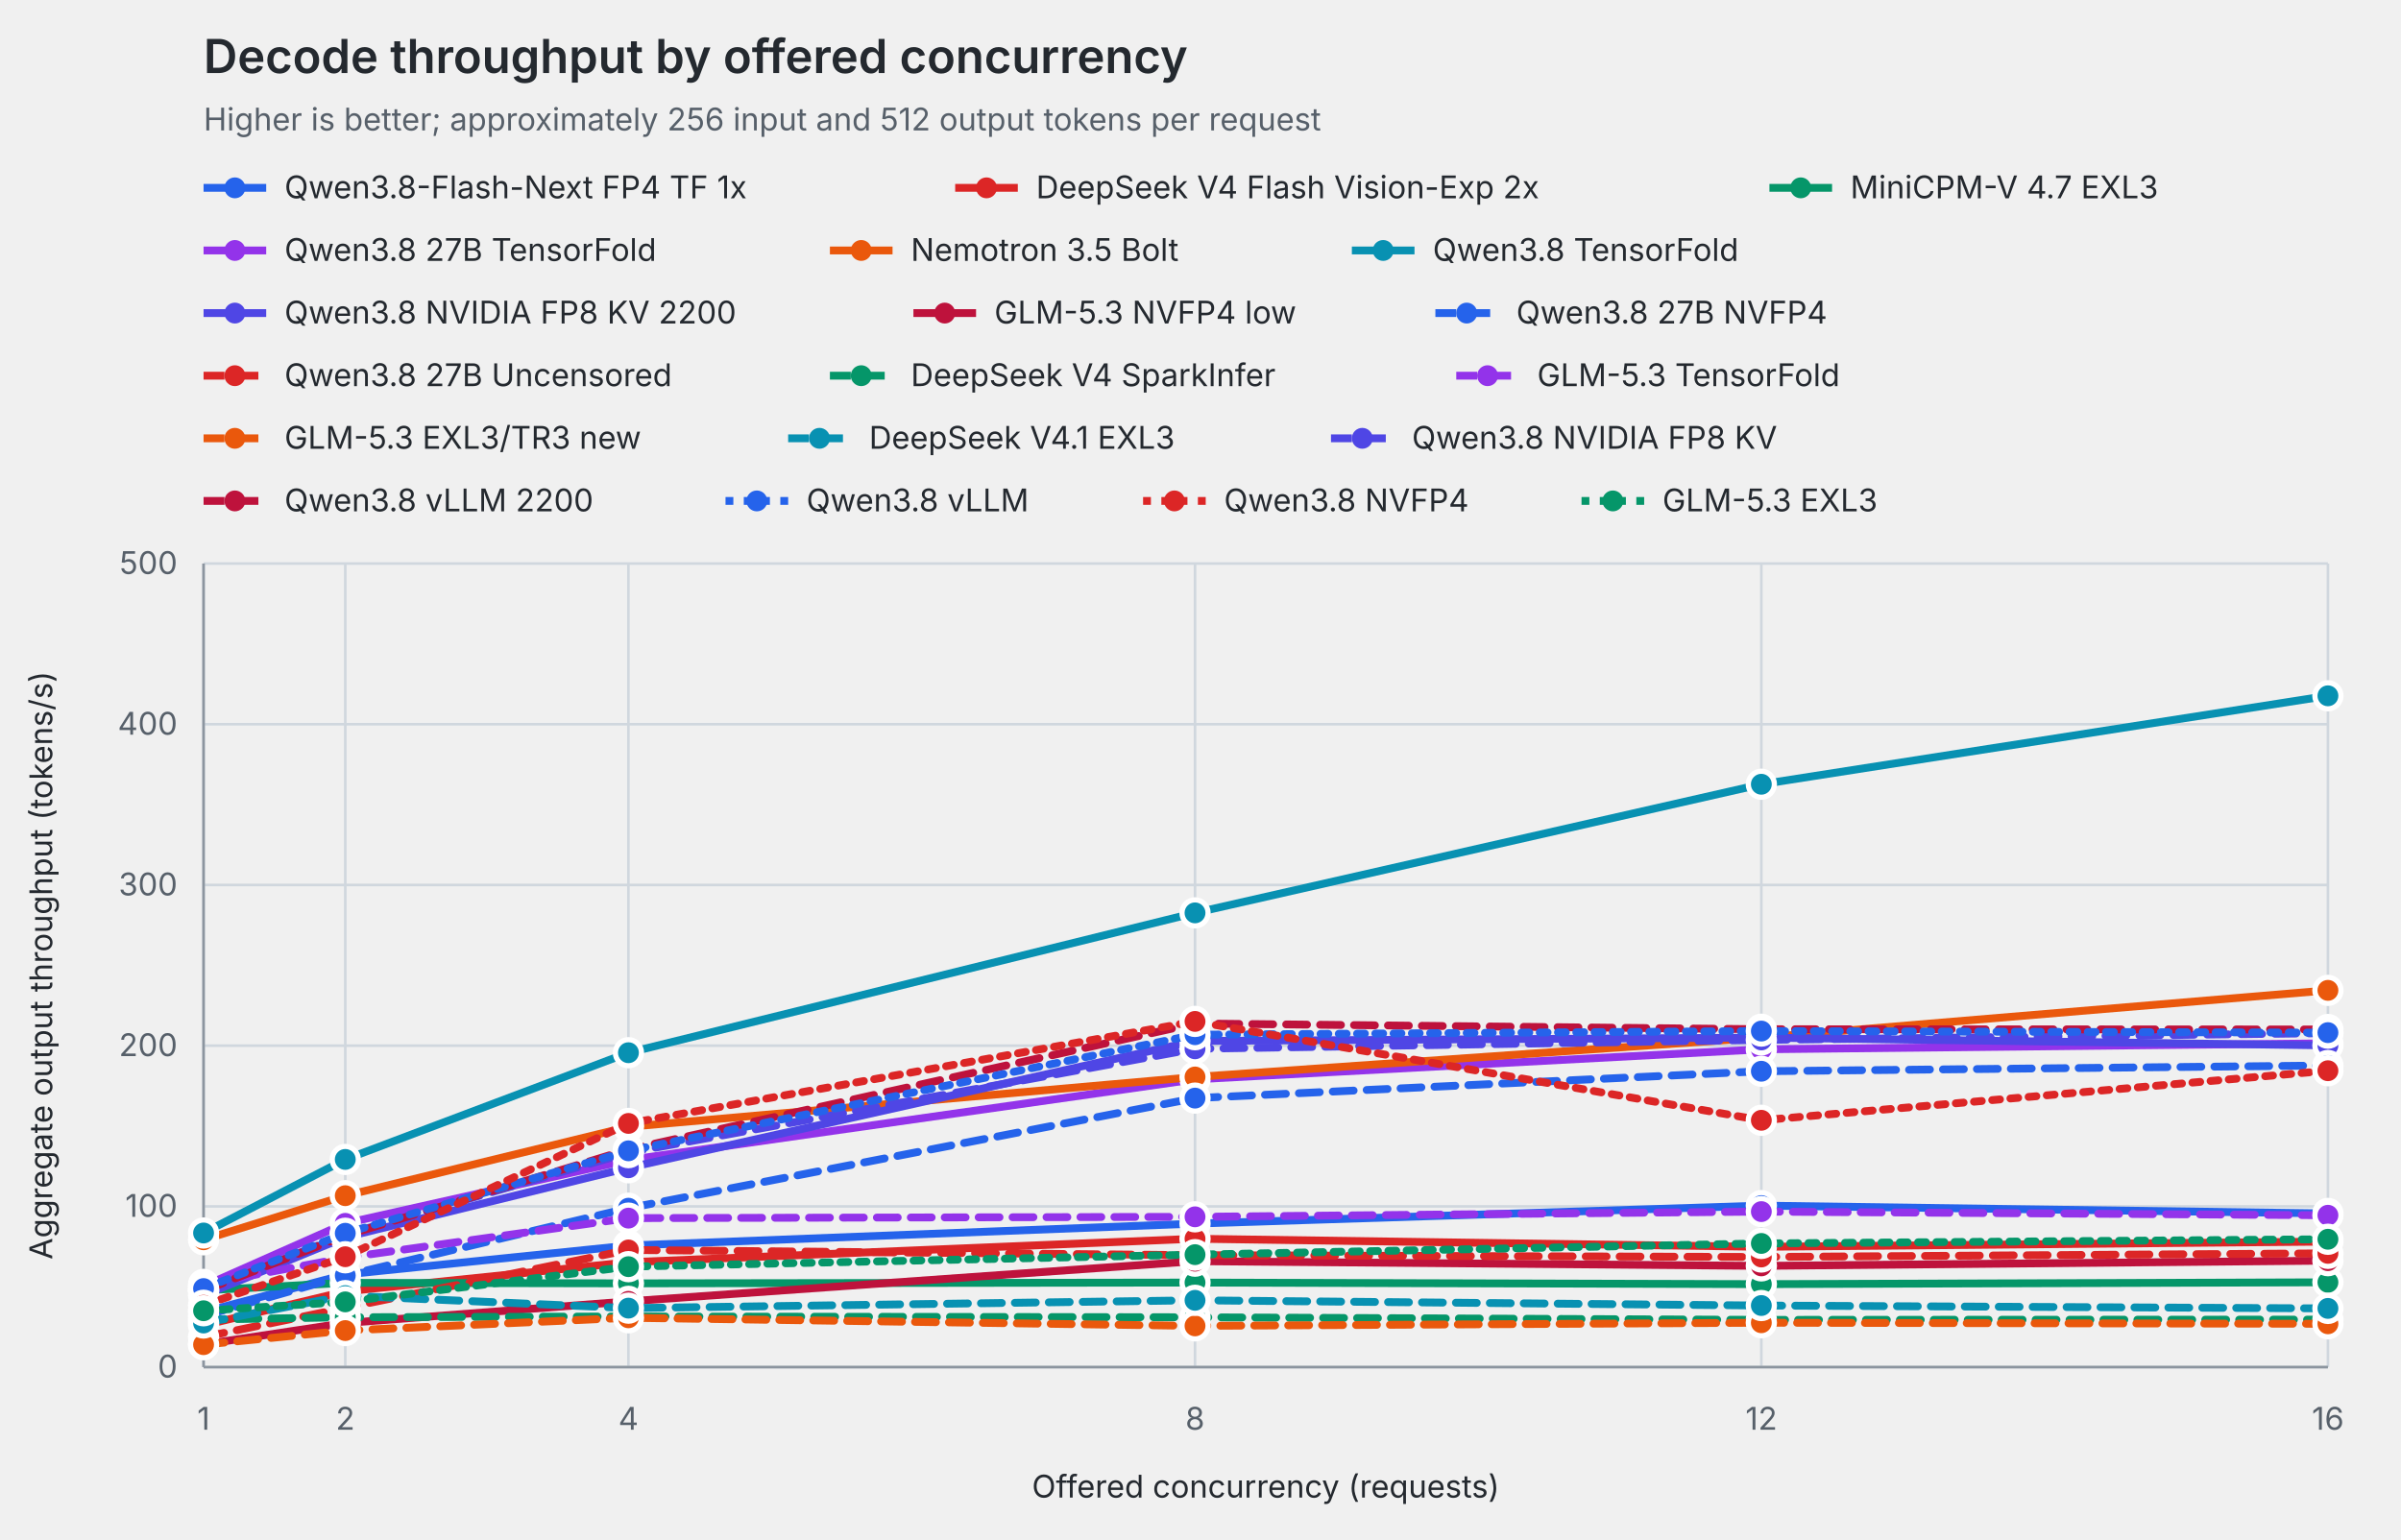
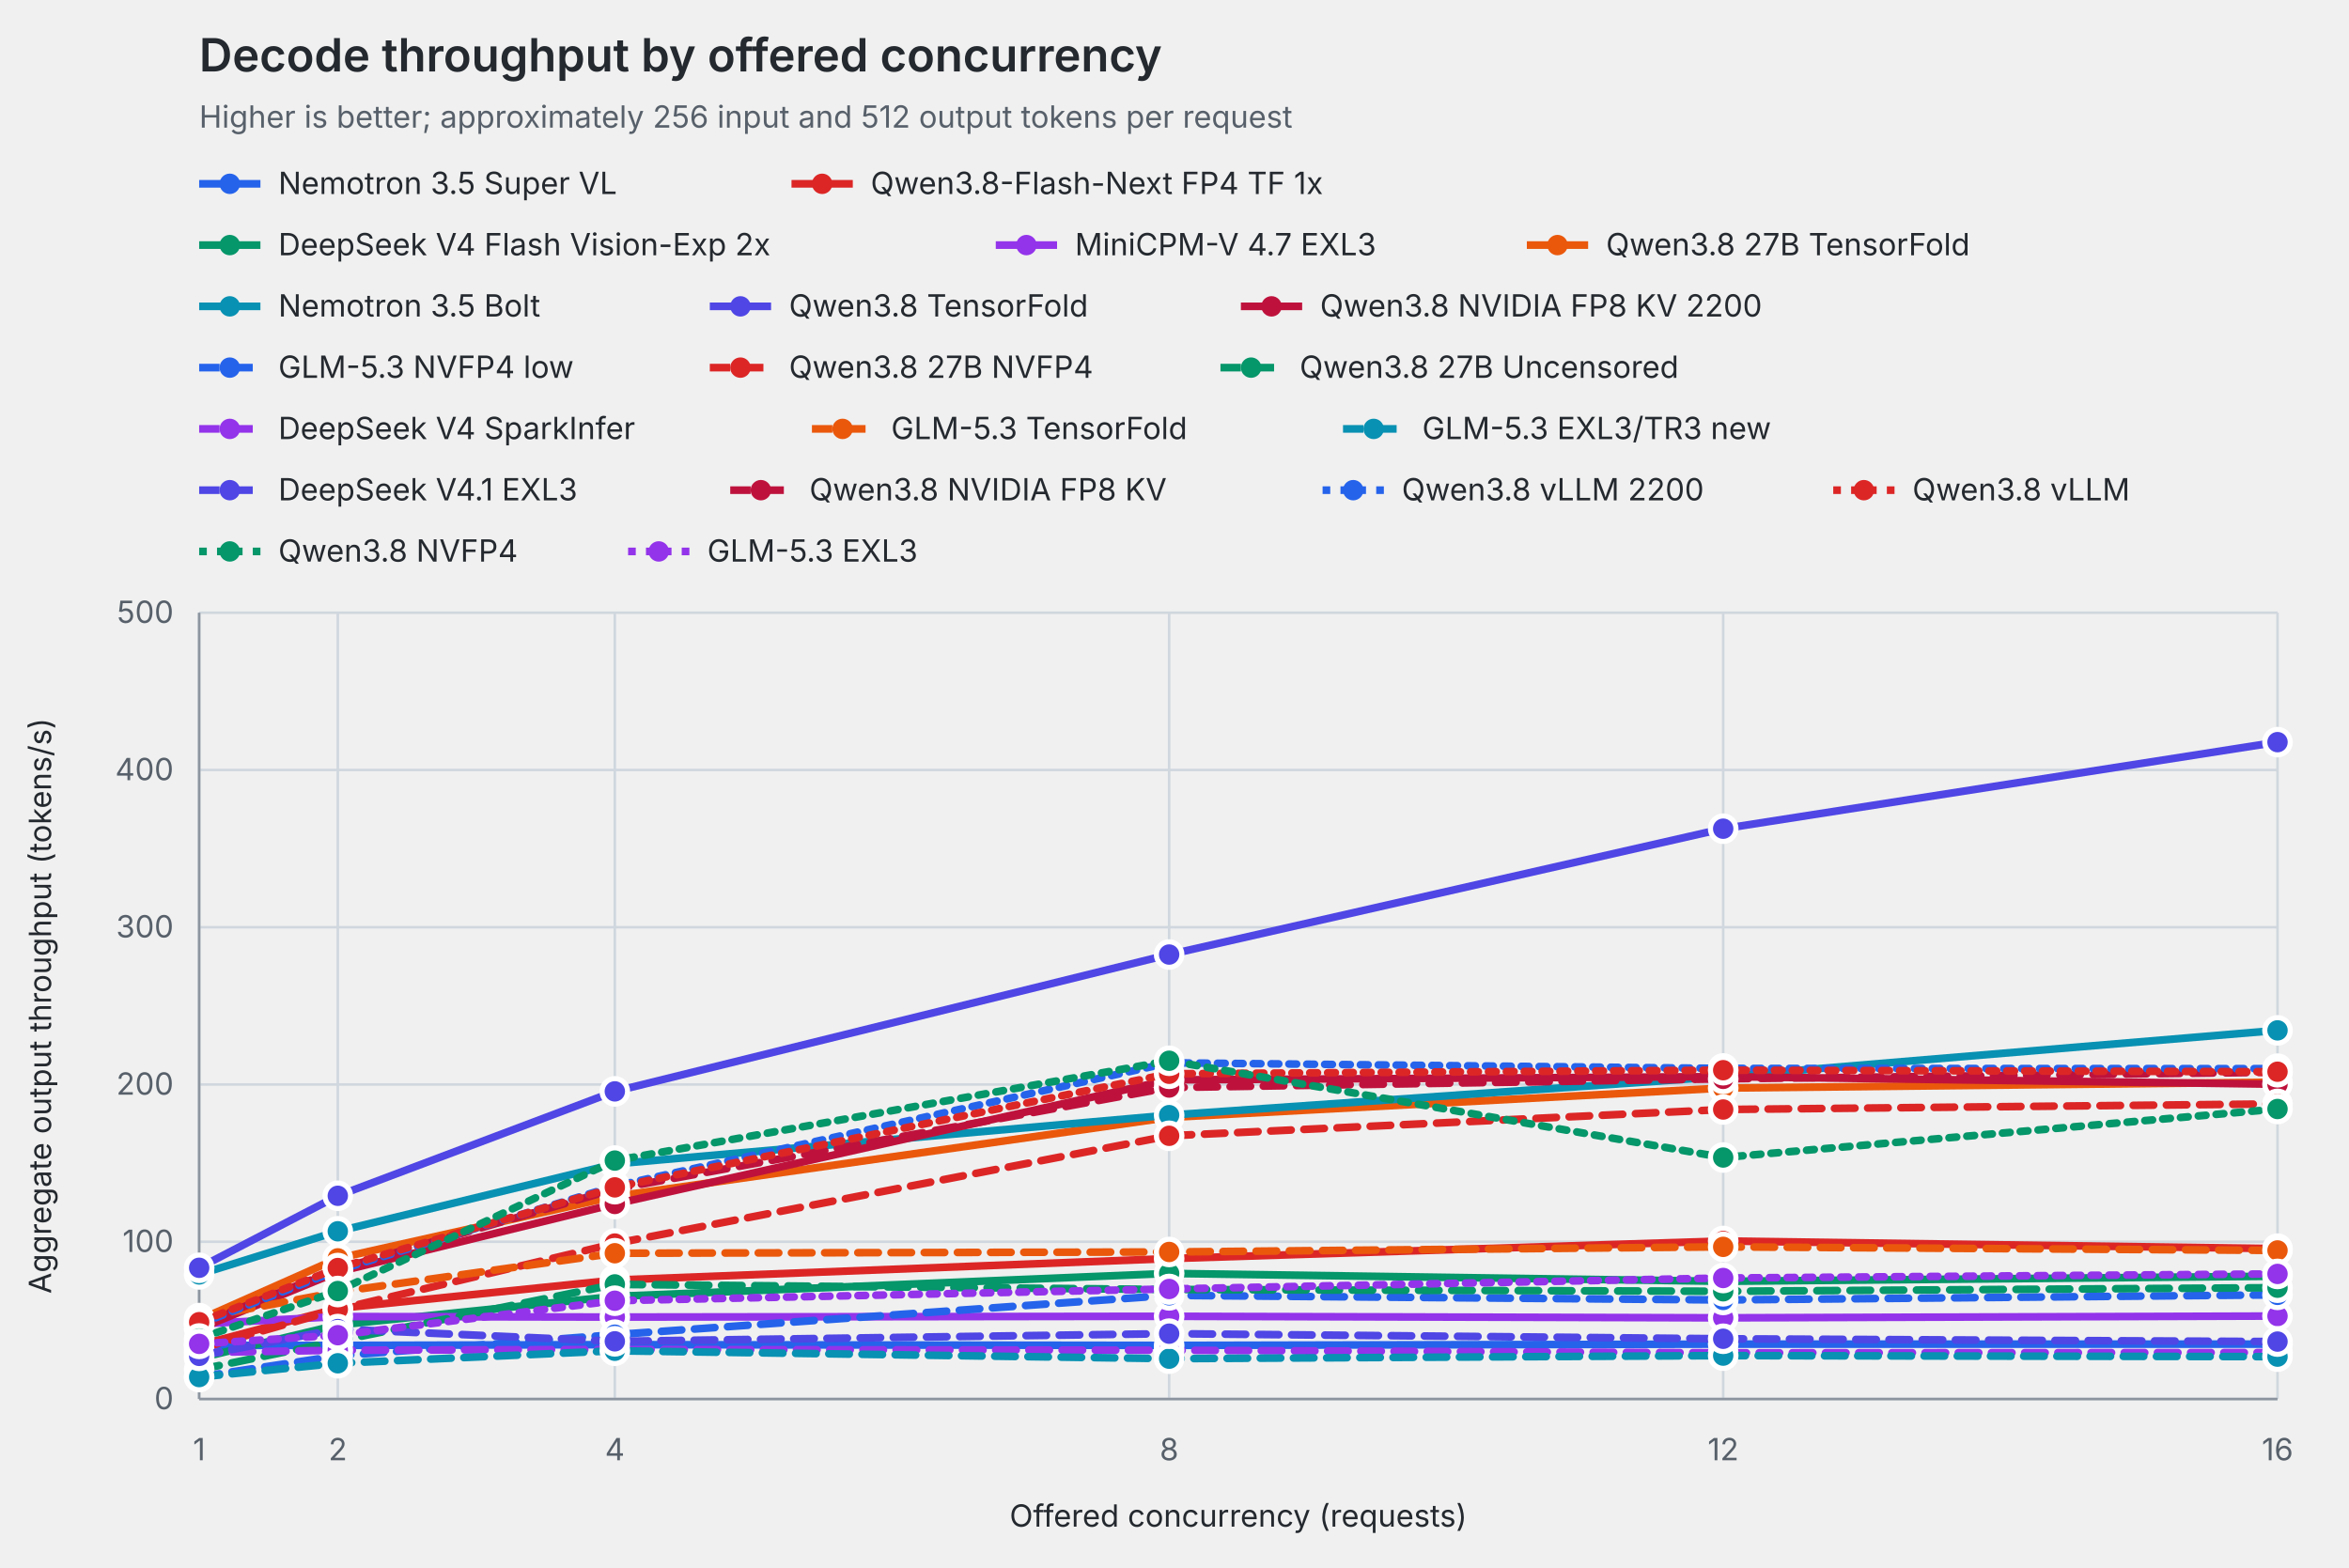
- <svg xmlns="http://www.w3.org/2000/svg" width="920" height="590" viewBox="0 0 920 590" role="img" aria-labelledby="title desc">
+ <svg xmlns="http://www.w3.org/2000/svg" width="920" height="614" viewBox="0 0 920 614" role="img" aria-labelledby="title desc">
  <style>
    :root { color-scheme: light dark; }
    text { font-family: ui-sans-serif, system-ui, -apple-system, BlinkMacSystemFont, "Segoe UI", sans-serif; fill: #24292f; font-size: 12px; }
    .title { font-size: 18px; font-weight: 600; }
    .subtitle, .tick { fill: #57606a; }
    .grid { stroke: #d0d7de; stroke-width: 1; }
    .axis { stroke: #8c959f; stroke-width: 1; }
    .series { fill: none; stroke-width: 3; stroke-linejoin: round; stroke-linecap: round; }
    .marker { stroke: #ffffff; stroke-width: 2; }
    @media (prefers-color-scheme: dark) {
      text { fill: #f0f6fc; }
      .subtitle, .tick { fill: #8c959f; }
      .grid { stroke: #30363d; }
      .axis { stroke: #6e7681; }
      .marker { stroke: #0d1117; }
    }
  </style>
  <text class="title" x="78" y="28">Decode throughput by offered concurrency</text>
  <text class="subtitle" x="78" y="50">Higher is better; approximately 256 input and 512 output tokens per request</text>
  <line x1="78" y1="72" x2="102" y2="72" stroke="#2563eb" stroke-width="3" stroke-dasharray="" />
  <circle cx="90" cy="72" r="4" fill="#2563eb" />
-   <text x="109" y="76">Qwen3.8-Flash-Next FP4 TF 1x</text>
-   <line x1="366" y1="72" x2="390" y2="72" stroke="#dc2626" stroke-width="3" stroke-dasharray="" />
-   <circle cx="378" cy="72" r="4" fill="#dc2626" />
-   <text x="397" y="76">DeepSeek V4 Flash Vision-Exp 2x</text>
-   <line x1="678" y1="72" x2="702" y2="72" stroke="#059669" stroke-width="3" stroke-dasharray="" />
-   <circle cx="690" cy="72" r="4" fill="#059669" />
-   <text x="709" y="76">MiniCPM-V 4.7 EXL3</text>
-   <line x1="78" y1="96" x2="102" y2="96" stroke="#9333ea" stroke-width="3" stroke-dasharray="" />
-   <circle cx="90" cy="96" r="4" fill="#9333ea" />
-   <text x="109" y="100">Qwen3.8 27B TensorFold</text>
-   <line x1="318" y1="96" x2="342" y2="96" stroke="#ea580c" stroke-width="3" stroke-dasharray="" />
-   <circle cx="330" cy="96" r="4" fill="#ea580c" />
-   <text x="349" y="100">Nemotron 3.5 Bolt</text>
-   <line x1="518" y1="96" x2="542" y2="96" stroke="#0891b2" stroke-width="3" stroke-dasharray="" />
-   <circle cx="530" cy="96" r="4" fill="#0891b2" />
-   <text x="549" y="100">Qwen3.8 TensorFold</text>
-   <line x1="78" y1="120" x2="102" y2="120" stroke="#4f46e5" stroke-width="3" stroke-dasharray="" />
-   <circle cx="90" cy="120" r="4" fill="#4f46e5" />
-   <text x="109" y="124">Qwen3.8 NVIDIA FP8 KV 2200</text>
-   <line x1="350" y1="120" x2="374" y2="120" stroke="#be123c" stroke-width="3" stroke-dasharray="" />
-   <circle cx="362" cy="120" r="4" fill="#be123c" />
-   <text x="381" y="124">GLM-5.3 NVFP4 low</text>
-   <line x1="550" y1="120" x2="574" y2="120" stroke="#2563eb" stroke-width="3" stroke-dasharray="8 5" />
-   <circle cx="562" cy="120" r="4" fill="#2563eb" />
-   <text x="581" y="124">Qwen3.8 27B NVFP4</text>
-   <line x1="78" y1="144" x2="102" y2="144" stroke="#dc2626" stroke-width="3" stroke-dasharray="8 5" />
-   <circle cx="90" cy="144" r="4" fill="#dc2626" />
-   <text x="109" y="148">Qwen3.8 27B Uncensored</text>
-   <line x1="318" y1="144" x2="342" y2="144" stroke="#059669" stroke-width="3" stroke-dasharray="8 5" />
-   <circle cx="330" cy="144" r="4" fill="#059669" />
-   <text x="349" y="148">DeepSeek V4 SparkInfer</text>
-   <line x1="558" y1="144" x2="582" y2="144" stroke="#9333ea" stroke-width="3" stroke-dasharray="8 5" />
-   <circle cx="570" cy="144" r="4" fill="#9333ea" />
-   <text x="589" y="148">GLM-5.3 TensorFold</text>
-   <line x1="78" y1="168" x2="102" y2="168" stroke="#ea580c" stroke-width="3" stroke-dasharray="8 5" />
-   <circle cx="90" cy="168" r="4" fill="#ea580c" />
-   <text x="109" y="172">GLM-5.3 EXL3/TR3 new</text>
-   <line x1="302" y1="168" x2="326" y2="168" stroke="#0891b2" stroke-width="3" stroke-dasharray="8 5" />
-   <circle cx="314" cy="168" r="4" fill="#0891b2" />
-   <text x="333" y="172">DeepSeek V4.1 EXL3</text>
-   <line x1="510" y1="168" x2="534" y2="168" stroke="#4f46e5" stroke-width="3" stroke-dasharray="8 5" />
-   <circle cx="522" cy="168" r="4" fill="#4f46e5" />
-   <text x="541" y="172">Qwen3.8 NVIDIA FP8 KV</text>
-   <line x1="78" y1="192" x2="102" y2="192" stroke="#be123c" stroke-width="3" stroke-dasharray="8 5" />
-   <circle cx="90" cy="192" r="4" fill="#be123c" />
-   <text x="109" y="196">Qwen3.8 vLLM 2200</text>
-   <line x1="278" y1="192" x2="302" y2="192" stroke="#2563eb" stroke-width="3" stroke-dasharray="3 4" />
-   <circle cx="290" cy="192" r="4" fill="#2563eb" />
-   <text x="309" y="196">Qwen3.8 vLLM</text>
-   <line x1="438" y1="192" x2="462" y2="192" stroke="#dc2626" stroke-width="3" stroke-dasharray="3 4" />
-   <circle cx="450" cy="192" r="4" fill="#dc2626" />
-   <text x="469" y="196">Qwen3.8 NVFP4</text>
-   <line x1="606" y1="192" x2="630" y2="192" stroke="#059669" stroke-width="3" stroke-dasharray="3 4" />
-   <circle cx="618" cy="192" r="4" fill="#059669" />
-   <text x="637" y="196">GLM-5.3 EXL3</text>
-   <line class="grid" x1="78" y1="524.0" x2="892" y2="524.0" />
-   <text class="tick" x="68" y="528.0" text-anchor="end">0</text>
-   <line class="grid" x1="78" y1="462.4" x2="892" y2="462.4" />
-   <text class="tick" x="68" y="466.4" text-anchor="end">100</text>
-   <line class="grid" x1="78" y1="400.8" x2="892" y2="400.8" />
-   <text class="tick" x="68" y="404.8" text-anchor="end">200</text>
-   <line class="grid" x1="78" y1="339.2" x2="892" y2="339.2" />
-   <text class="tick" x="68" y="343.2" text-anchor="end">300</text>
-   <line class="grid" x1="78" y1="277.6" x2="892" y2="277.6" />
-   <text class="tick" x="68" y="281.6" text-anchor="end">400</text>
-   <line class="grid" x1="78" y1="216.0" x2="892" y2="216.0" />
-   <text class="tick" x="68" y="220.0" text-anchor="end">500</text>
-   <line class="grid" x1="78.0" y1="216" x2="78.0" y2="524" />
-   <text class="tick" x="78.0" y="548" text-anchor="middle">1</text>
-   <line class="grid" x1="132.3" y1="216" x2="132.3" y2="524" />
-   <text class="tick" x="132.3" y="548" text-anchor="middle">2</text>
-   <line class="grid" x1="240.8" y1="216" x2="240.8" y2="524" />
-   <text class="tick" x="240.8" y="548" text-anchor="middle">4</text>
-   <line class="grid" x1="457.9" y1="216" x2="457.9" y2="524" />
-   <text class="tick" x="457.9" y="548" text-anchor="middle">8</text>
-   <line class="grid" x1="674.9" y1="216" x2="674.9" y2="524" />
-   <text class="tick" x="674.9" y="548" text-anchor="middle">12</text>
-   <line class="grid" x1="892.0" y1="216" x2="892.0" y2="524" />
-   <text class="tick" x="892.0" y="548" text-anchor="middle">16</text>
-   <line class="axis" x1="78" y1="524" x2="892" y2="524" />
-   <line class="axis" x1="78" y1="216" x2="78" y2="524" />
-   <text x="485.0" y="574" text-anchor="middle">Offered concurrency (requests)</text>
-   <text transform="translate(20 370.0) rotate(-90)" text-anchor="middle">Aggregate output throughput (tokens/s)</text>
-   <path class="series" d="M 78.0 502.9 L 132.3 488.5 L 240.8 477.4 L 457.9 469.0 L 674.9 462.1 L 892.0 465.1" stroke="#2563eb" stroke-dasharray="" />
-   <circle class="marker" cx="78.0" cy="502.9" r="5" fill="#2563eb" />
-   <circle class="marker" cx="132.3" cy="488.5" r="5" fill="#2563eb" />
-   <circle class="marker" cx="240.8" cy="477.4" r="5" fill="#2563eb" />
-   <circle class="marker" cx="457.9" cy="469.0" r="5" fill="#2563eb" />
-   <circle class="marker" cx="674.9" cy="462.1" r="5" fill="#2563eb" />
-   <circle class="marker" cx="892.0" cy="465.1" r="5" fill="#2563eb" />
-   <path class="series" d="M 78.0 508.0 L 132.3 495.0 L 240.8 483.8 L 457.9 474.8 L 674.9 477.9 L 892.0 475.9" stroke="#dc2626" stroke-dasharray="" />
-   <circle class="marker" cx="78.0" cy="508.0" r="5" fill="#dc2626" />
-   <circle class="marker" cx="132.3" cy="495.0" r="5" fill="#dc2626" />
-   <circle class="marker" cx="240.8" cy="483.8" r="5" fill="#dc2626" />
-   <circle class="marker" cx="457.9" cy="474.8" r="5" fill="#dc2626" />
-   <circle class="marker" cx="674.9" cy="477.9" r="5" fill="#dc2626" />
-   <circle class="marker" cx="892.0" cy="475.9" r="5" fill="#dc2626" />
-   <path class="series" d="M 78.0 494.6 L 132.3 491.7 L 240.8 491.9 L 457.9 491.6 L 674.9 492.2 L 892.0 491.5" stroke="#059669" stroke-dasharray="" />
-   <circle class="marker" cx="78.0" cy="494.6" r="5" fill="#059669" />
-   <circle class="marker" cx="132.3" cy="491.7" r="5" fill="#059669" />
-   <circle class="marker" cx="240.8" cy="491.9" r="5" fill="#059669" />
-   <circle class="marker" cx="457.9" cy="491.6" r="5" fill="#059669" />
-   <circle class="marker" cx="674.9" cy="492.2" r="5" fill="#059669" />
-   <circle class="marker" cx="892.0" cy="491.5" r="5" fill="#059669" />
-   <path class="series" d="M 78.0 493.0 L 132.3 468.9 L 240.8 444.6 L 457.9 413.7 L 674.9 402.2 L 892.0 399.9" stroke="#9333ea" stroke-dasharray="" />
-   <circle class="marker" cx="78.0" cy="493.0" r="5" fill="#9333ea" />
-   <circle class="marker" cx="132.3" cy="468.9" r="5" fill="#9333ea" />
-   <circle class="marker" cx="240.8" cy="444.6" r="5" fill="#9333ea" />
-   <circle class="marker" cx="457.9" cy="413.7" r="5" fill="#9333ea" />
-   <circle class="marker" cx="674.9" cy="402.2" r="5" fill="#9333ea" />
-   <circle class="marker" cx="892.0" cy="399.9" r="5" fill="#9333ea" />
-   <path class="series" d="M 78.0 475.2 L 132.3 458.3 L 240.8 431.9 L 457.9 412.8 L 674.9 397.7 L 892.0 379.6" stroke="#ea580c" stroke-dasharray="" />
-   <circle class="marker" cx="78.0" cy="475.2" r="5" fill="#ea580c" />
-   <circle class="marker" cx="132.3" cy="458.3" r="5" fill="#ea580c" />
-   <circle class="marker" cx="240.8" cy="431.9" r="5" fill="#ea580c" />
-   <circle class="marker" cx="457.9" cy="412.8" r="5" fill="#ea580c" />
-   <circle class="marker" cx="674.9" cy="397.7" r="5" fill="#ea580c" />
-   <circle class="marker" cx="892.0" cy="379.6" r="5" fill="#ea580c" />
-   <path class="series" d="M 78.0 472.6 L 132.3 444.4 L 240.8 403.5 L 457.9 349.9 L 674.9 300.6 L 892.0 266.7" stroke="#0891b2" stroke-dasharray="" />
-   <circle class="marker" cx="78.0" cy="472.6" r="5" fill="#0891b2" />
-   <circle class="marker" cx="132.3" cy="444.4" r="5" fill="#0891b2" />
-   <circle class="marker" cx="240.8" cy="403.5" r="5" fill="#0891b2" />
-   <circle class="marker" cx="457.9" cy="349.9" r="5" fill="#0891b2" />
-   <circle class="marker" cx="674.9" cy="300.6" r="5" fill="#0891b2" />
-   <circle class="marker" cx="892.0" cy="266.7" r="5" fill="#0891b2" />
-   <path class="series" d="M 78.0 496.5 L 132.3 474.2 L 240.8 447.6 L 457.9 399.0 L 674.9 397.7 L 892.0 400.7" stroke="#4f46e5" stroke-dasharray="" />
-   <circle class="marker" cx="78.0" cy="496.5" r="5" fill="#4f46e5" />
-   <circle class="marker" cx="132.3" cy="474.2" r="5" fill="#4f46e5" />
-   <circle class="marker" cx="240.8" cy="447.6" r="5" fill="#4f46e5" />
-   <circle class="marker" cx="457.9" cy="399.0" r="5" fill="#4f46e5" />
-   <circle class="marker" cx="674.9" cy="397.7" r="5" fill="#4f46e5" />
-   <circle class="marker" cx="892.0" cy="400.7" r="5" fill="#4f46e5" />
-   <path class="series" d="M 78.0 515.3 L 132.3 507.1 L 240.8 498.8 L 457.9 483.4 L 674.9 485.2 L 892.0 483.2" stroke="#be123c" stroke-dasharray="" />
-   <circle class="marker" cx="78.0" cy="515.3" r="5" fill="#be123c" />
-   <circle class="marker" cx="132.3" cy="507.1" r="5" fill="#be123c" />
-   <circle class="marker" cx="240.8" cy="498.8" r="5" fill="#be123c" />
-   <circle class="marker" cx="457.9" cy="483.4" r="5" fill="#be123c" />
-   <circle class="marker" cx="674.9" cy="485.2" r="5" fill="#be123c" />
-   <circle class="marker" cx="892.0" cy="483.2" r="5" fill="#be123c" />
-   <path class="series" d="M 78.0 504.4 L 132.3 488.9 L 240.8 463.1 L 457.9 420.9 L 674.9 410.6 L 892.0 408.4" stroke="#2563eb" stroke-dasharray="8 5" />
-   <circle class="marker" cx="78.0" cy="504.4" r="5" fill="#2563eb" />
-   <circle class="marker" cx="132.3" cy="488.9" r="5" fill="#2563eb" />
-   <circle class="marker" cx="240.8" cy="463.1" r="5" fill="#2563eb" />
-   <circle class="marker" cx="457.9" cy="420.9" r="5" fill="#2563eb" />
-   <circle class="marker" cx="674.9" cy="410.6" r="5" fill="#2563eb" />
-   <circle class="marker" cx="892.0" cy="408.4" r="5" fill="#2563eb" />
-   <path class="series" d="M 78.0 512.5 L 132.3 501.3 L 240.8 479.1 L 457.9 481.1 L 674.9 481.8 L 892.0 480.4" stroke="#dc2626" stroke-dasharray="8 5" />
-   <circle class="marker" cx="78.0" cy="512.5" r="5" fill="#dc2626" />
-   <circle class="marker" cx="132.3" cy="501.3" r="5" fill="#dc2626" />
-   <circle class="marker" cx="240.8" cy="479.1" r="5" fill="#dc2626" />
-   <circle class="marker" cx="457.9" cy="481.1" r="5" fill="#dc2626" />
-   <circle class="marker" cx="674.9" cy="481.8" r="5" fill="#dc2626" />
-   <circle class="marker" cx="892.0" cy="480.4" r="5" fill="#dc2626" />
-   <path class="series" d="M 78.0 505.8 L 132.3 504.9 L 240.8 504.6 L 457.9 504.9 L 674.9 505.9 L 892.0 505.8" stroke="#059669" stroke-dasharray="8 5" />
-   <circle class="marker" cx="78.0" cy="505.8" r="5" fill="#059669" />
-   <circle class="marker" cx="132.3" cy="504.9" r="5" fill="#059669" />
-   <circle class="marker" cx="240.8" cy="504.6" r="5" fill="#059669" />
-   <circle class="marker" cx="457.9" cy="504.9" r="5" fill="#059669" />
-   <circle class="marker" cx="674.9" cy="505.9" r="5" fill="#059669" />
-   <circle class="marker" cx="892.0" cy="505.8" r="5" fill="#059669" />
-   <path class="series" d="M 78.0 492.3 L 132.3 482.1 L 240.8 466.9 L 457.9 466.4 L 674.9 464.4 L 892.0 465.8" stroke="#9333ea" stroke-dasharray="8 5" />
-   <circle class="marker" cx="78.0" cy="492.3" r="5" fill="#9333ea" />
-   <circle class="marker" cx="132.3" cy="482.1" r="5" fill="#9333ea" />
-   <circle class="marker" cx="240.8" cy="466.9" r="5" fill="#9333ea" />
-   <circle class="marker" cx="457.9" cy="466.4" r="5" fill="#9333ea" />
-   <circle class="marker" cx="674.9" cy="464.4" r="5" fill="#9333ea" />
-   <circle class="marker" cx="892.0" cy="465.8" r="5" fill="#9333ea" />
-   <path class="series" d="M 78.0 515.4 L 132.3 510.0 L 240.8 505.1 L 457.9 508.2 L 674.9 507.0 L 892.0 507.4" stroke="#ea580c" stroke-dasharray="8 5" />
-   <circle class="marker" cx="78.0" cy="515.4" r="5" fill="#ea580c" />
-   <circle class="marker" cx="132.3" cy="510.0" r="5" fill="#ea580c" />
-   <circle class="marker" cx="240.8" cy="505.1" r="5" fill="#ea580c" />
-   <circle class="marker" cx="457.9" cy="508.2" r="5" fill="#ea580c" />
-   <circle class="marker" cx="674.9" cy="507.0" r="5" fill="#ea580c" />
-   <circle class="marker" cx="892.0" cy="507.4" r="5" fill="#ea580c" />
-   <path class="series" d="M 78.0 507.1 L 132.3 496.6 L 240.8 501.4 L 457.9 498.4 L 674.9 500.4 L 892.0 501.5" stroke="#0891b2" stroke-dasharray="8 5" />
-   <circle class="marker" cx="78.0" cy="507.1" r="5" fill="#0891b2" />
-   <circle class="marker" cx="132.3" cy="496.6" r="5" fill="#0891b2" />
-   <circle class="marker" cx="240.8" cy="501.4" r="5" fill="#0891b2" />
-   <circle class="marker" cx="457.9" cy="498.4" r="5" fill="#0891b2" />
-   <circle class="marker" cx="674.9" cy="500.4" r="5" fill="#0891b2" />
-   <circle class="marker" cx="892.0" cy="501.5" r="5" fill="#0891b2" />
-   <path class="series" d="M 78.0 494.8 L 132.3 473.2 L 240.8 441.8 L 457.9 402.0 L 674.9 398.6 L 892.0 396.0" stroke="#4f46e5" stroke-dasharray="8 5" />
-   <circle class="marker" cx="78.0" cy="494.8" r="5" fill="#4f46e5" />
-   <circle class="marker" cx="132.3" cy="473.2" r="5" fill="#4f46e5" />
-   <circle class="marker" cx="240.8" cy="441.8" r="5" fill="#4f46e5" />
-   <circle class="marker" cx="457.9" cy="402.0" r="5" fill="#4f46e5" />
-   <circle class="marker" cx="674.9" cy="398.6" r="5" fill="#4f46e5" />
-   <circle class="marker" cx="892.0" cy="396.0" r="5" fill="#4f46e5" />
-   <path class="series" d="M 78.0 494.7 L 132.3 473.6 L 240.8 440.6 L 457.9 392.3 L 674.9 394.5 L 892.0 394.6" stroke="#be123c" stroke-dasharray="8 5" />
-   <circle class="marker" cx="78.0" cy="494.7" r="5" fill="#be123c" />
-   <circle class="marker" cx="132.3" cy="473.6" r="5" fill="#be123c" />
-   <circle class="marker" cx="240.8" cy="440.6" r="5" fill="#be123c" />
-   <circle class="marker" cx="457.9" cy="392.3" r="5" fill="#be123c" />
-   <circle class="marker" cx="674.9" cy="394.5" r="5" fill="#be123c" />
-   <circle class="marker" cx="892.0" cy="394.6" r="5" fill="#be123c" />
-   <path class="series" d="M 78.0 493.9 L 132.3 472.7 L 240.8 441.1 L 457.9 396.6 L 674.9 395.2 L 892.0 395.8" stroke="#2563eb" stroke-dasharray="3 4" />
-   <circle class="marker" cx="78.0" cy="493.9" r="5" fill="#2563eb" />
-   <circle class="marker" cx="132.3" cy="472.7" r="5" fill="#2563eb" />
-   <circle class="marker" cx="240.8" cy="441.1" r="5" fill="#2563eb" />
-   <circle class="marker" cx="457.9" cy="396.6" r="5" fill="#2563eb" />
-   <circle class="marker" cx="674.9" cy="395.2" r="5" fill="#2563eb" />
-   <circle class="marker" cx="892.0" cy="395.8" r="5" fill="#2563eb" />
-   <path class="series" d="M 78.0 500.3 L 132.3 481.7 L 240.8 430.6 L 457.9 391.5 L 674.9 429.4 L 892.0 410.4" stroke="#dc2626" stroke-dasharray="3 4" />
-   <circle class="marker" cx="78.0" cy="500.3" r="5" fill="#dc2626" />
-   <circle class="marker" cx="132.3" cy="481.7" r="5" fill="#dc2626" />
-   <circle class="marker" cx="240.8" cy="430.6" r="5" fill="#dc2626" />
-   <circle class="marker" cx="457.9" cy="391.5" r="5" fill="#dc2626" />
-   <circle class="marker" cx="674.9" cy="429.4" r="5" fill="#dc2626" />
-   <circle class="marker" cx="892.0" cy="410.4" r="5" fill="#dc2626" />
-   <path class="series" d="M 78.0 502.4 L 132.3 499.0 L 240.8 485.5 L 457.9 480.9 L 674.9 476.6 L 892.0 475.0" stroke="#059669" stroke-dasharray="3 4" />
-   <circle class="marker" cx="78.0" cy="502.4" r="5" fill="#059669" />
-   <circle class="marker" cx="132.3" cy="499.0" r="5" fill="#059669" />
-   <circle class="marker" cx="240.8" cy="485.5" r="5" fill="#059669" />
-   <circle class="marker" cx="457.9" cy="480.9" r="5" fill="#059669" />
-   <circle class="marker" cx="674.9" cy="476.6" r="5" fill="#059669" />
-   <circle class="marker" cx="892.0" cy="475.0" r="5" fill="#059669" />
+   <text x="109" y="76">Nemotron 3.5 Super VL</text>
+   <line x1="310" y1="72" x2="334" y2="72" stroke="#dc2626" stroke-width="3" stroke-dasharray="" />
+   <circle cx="322" cy="72" r="4" fill="#dc2626" />
+   <text x="341" y="76">Qwen3.8-Flash-Next FP4 TF 1x</text>
+   <line x1="78" y1="96" x2="102" y2="96" stroke="#059669" stroke-width="3" stroke-dasharray="" />
+   <circle cx="90" cy="96" r="4" fill="#059669" />
+   <text x="109" y="100">DeepSeek V4 Flash Vision-Exp 2x</text>
+   <line x1="390" y1="96" x2="414" y2="96" stroke="#9333ea" stroke-width="3" stroke-dasharray="" />
+   <circle cx="402" cy="96" r="4" fill="#9333ea" />
+   <text x="421" y="100">MiniCPM-V 4.7 EXL3</text>
+   <line x1="598" y1="96" x2="622" y2="96" stroke="#ea580c" stroke-width="3" stroke-dasharray="" />
+   <circle cx="610" cy="96" r="4" fill="#ea580c" />
+   <text x="629" y="100">Qwen3.8 27B TensorFold</text>
+   <line x1="78" y1="120" x2="102" y2="120" stroke="#0891b2" stroke-width="3" stroke-dasharray="" />
+   <circle cx="90" cy="120" r="4" fill="#0891b2" />
+   <text x="109" y="124">Nemotron 3.5 Bolt</text>
+   <line x1="278" y1="120" x2="302" y2="120" stroke="#4f46e5" stroke-width="3" stroke-dasharray="" />
+   <circle cx="290" cy="120" r="4" fill="#4f46e5" />
+   <text x="309" y="124">Qwen3.8 TensorFold</text>
+   <line x1="486" y1="120" x2="510" y2="120" stroke="#be123c" stroke-width="3" stroke-dasharray="" />
+   <circle cx="498" cy="120" r="4" fill="#be123c" />
+   <text x="517" y="124">Qwen3.8 NVIDIA FP8 KV 2200</text>
+   <line x1="78" y1="144" x2="102" y2="144" stroke="#2563eb" stroke-width="3" stroke-dasharray="8 5" />
+   <circle cx="90" cy="144" r="4" fill="#2563eb" />
+   <text x="109" y="148">GLM-5.3 NVFP4 low</text>
+   <line x1="278" y1="144" x2="302" y2="144" stroke="#dc2626" stroke-width="3" stroke-dasharray="8 5" />
+   <circle cx="290" cy="144" r="4" fill="#dc2626" />
+   <text x="309" y="148">Qwen3.8 27B NVFP4</text>
+   <line x1="478" y1="144" x2="502" y2="144" stroke="#059669" stroke-width="3" stroke-dasharray="8 5" />
+   <circle cx="490" cy="144" r="4" fill="#059669" />
+   <text x="509" y="148">Qwen3.8 27B Uncensored</text>
+   <line x1="78" y1="168" x2="102" y2="168" stroke="#9333ea" stroke-width="3" stroke-dasharray="8 5" />
+   <circle cx="90" cy="168" r="4" fill="#9333ea" />
+   <text x="109" y="172">DeepSeek V4 SparkInfer</text>
+   <line x1="318" y1="168" x2="342" y2="168" stroke="#ea580c" stroke-width="3" stroke-dasharray="8 5" />
+   <circle cx="330" cy="168" r="4" fill="#ea580c" />
+   <text x="349" y="172">GLM-5.3 TensorFold</text>
+   <line x1="526" y1="168" x2="550" y2="168" stroke="#0891b2" stroke-width="3" stroke-dasharray="8 5" />
+   <circle cx="538" cy="168" r="4" fill="#0891b2" />
+   <text x="557" y="172">GLM-5.3 EXL3/TR3 new</text>
+   <line x1="78" y1="192" x2="102" y2="192" stroke="#4f46e5" stroke-width="3" stroke-dasharray="8 5" />
+   <circle cx="90" cy="192" r="4" fill="#4f46e5" />
+   <text x="109" y="196">DeepSeek V4.1 EXL3</text>
+   <line x1="286" y1="192" x2="310" y2="192" stroke="#be123c" stroke-width="3" stroke-dasharray="8 5" />
+   <circle cx="298" cy="192" r="4" fill="#be123c" />
+   <text x="317" y="196">Qwen3.8 NVIDIA FP8 KV</text>
+   <line x1="518" y1="192" x2="542" y2="192" stroke="#2563eb" stroke-width="3" stroke-dasharray="3 4" />
+   <circle cx="530" cy="192" r="4" fill="#2563eb" />
+   <text x="549" y="196">Qwen3.8 vLLM 2200</text>
+   <line x1="718" y1="192" x2="742" y2="192" stroke="#dc2626" stroke-width="3" stroke-dasharray="3 4" />
+   <circle cx="730" cy="192" r="4" fill="#dc2626" />
+   <text x="749" y="196">Qwen3.8 vLLM</text>
+   <line x1="78" y1="216" x2="102" y2="216" stroke="#059669" stroke-width="3" stroke-dasharray="3 4" />
+   <circle cx="90" cy="216" r="4" fill="#059669" />
+   <text x="109" y="220">Qwen3.8 NVFP4</text>
+   <line x1="246" y1="216" x2="270" y2="216" stroke="#9333ea" stroke-width="3" stroke-dasharray="3 4" />
+   <circle cx="258" cy="216" r="4" fill="#9333ea" />
+   <text x="277" y="220">GLM-5.3 EXL3</text>
+   <line class="grid" x1="78" y1="548.0" x2="892" y2="548.0" />
+   <text class="tick" x="68" y="552.0" text-anchor="end">0</text>
+   <line class="grid" x1="78" y1="486.4" x2="892" y2="486.4" />
+   <text class="tick" x="68" y="490.4" text-anchor="end">100</text>
+   <line class="grid" x1="78" y1="424.8" x2="892" y2="424.8" />
+   <text class="tick" x="68" y="428.8" text-anchor="end">200</text>
+   <line class="grid" x1="78" y1="363.2" x2="892" y2="363.2" />
+   <text class="tick" x="68" y="367.2" text-anchor="end">300</text>
+   <line class="grid" x1="78" y1="301.6" x2="892" y2="301.6" />
+   <text class="tick" x="68" y="305.6" text-anchor="end">400</text>
+   <line class="grid" x1="78" y1="240.0" x2="892" y2="240.0" />
+   <text class="tick" x="68" y="244.0" text-anchor="end">500</text>
+   <line class="grid" x1="78.0" y1="240" x2="78.0" y2="548" />
+   <text class="tick" x="78.0" y="572" text-anchor="middle">1</text>
+   <line class="grid" x1="132.3" y1="240" x2="132.3" y2="548" />
+   <text class="tick" x="132.3" y="572" text-anchor="middle">2</text>
+   <line class="grid" x1="240.8" y1="240" x2="240.8" y2="548" />
+   <text class="tick" x="240.8" y="572" text-anchor="middle">4</text>
+   <line class="grid" x1="457.9" y1="240" x2="457.9" y2="548" />
+   <text class="tick" x="457.9" y="572" text-anchor="middle">8</text>
+   <line class="grid" x1="674.9" y1="240" x2="674.9" y2="548" />
+   <text class="tick" x="674.9" y="572" text-anchor="middle">12</text>
+   <line class="grid" x1="892.0" y1="240" x2="892.0" y2="548" />
+   <text class="tick" x="892.0" y="572" text-anchor="middle">16</text>
+   <line class="axis" x1="78" y1="548" x2="892" y2="548" />
+   <line class="axis" x1="78" y1="240" x2="78" y2="548" />
+   <text x="485.0" y="598" text-anchor="middle">Offered concurrency (requests)</text>
+   <text transform="translate(20 394.0) rotate(-90)" text-anchor="middle">Aggregate output throughput (tokens/s)</text>
+   <path class="series" d="M 78.0 527.0 L 132.3 527.0 L 240.8 526.7 L 457.9 527.0 L 674.9 526.5 L 892.0 526.5" stroke="#2563eb" stroke-dasharray="" />
+   <circle class="marker" cx="78.0" cy="527.0" r="5" fill="#2563eb" />
+   <circle class="marker" cx="132.3" cy="527.0" r="5" fill="#2563eb" />
+   <circle class="marker" cx="240.8" cy="526.7" r="5" fill="#2563eb" />
+   <circle class="marker" cx="457.9" cy="527.0" r="5" fill="#2563eb" />
+   <circle class="marker" cx="674.9" cy="526.5" r="5" fill="#2563eb" />
+   <circle class="marker" cx="892.0" cy="526.5" r="5" fill="#2563eb" />
+   <path class="series" d="M 78.0 526.9 L 132.3 512.5 L 240.8 501.4 L 457.9 493.0 L 674.9 486.1 L 892.0 489.1" stroke="#dc2626" stroke-dasharray="" />
+   <circle class="marker" cx="78.0" cy="526.9" r="5" fill="#dc2626" />
+   <circle class="marker" cx="132.3" cy="512.5" r="5" fill="#dc2626" />
+   <circle class="marker" cx="240.8" cy="501.4" r="5" fill="#dc2626" />
+   <circle class="marker" cx="457.9" cy="493.0" r="5" fill="#dc2626" />
+   <circle class="marker" cx="674.9" cy="486.1" r="5" fill="#dc2626" />
+   <circle class="marker" cx="892.0" cy="489.1" r="5" fill="#dc2626" />
+   <path class="series" d="M 78.0 532.0 L 132.3 519.0 L 240.8 507.8 L 457.9 498.8 L 674.9 501.9 L 892.0 499.9" stroke="#059669" stroke-dasharray="" />
+   <circle class="marker" cx="78.0" cy="532.0" r="5" fill="#059669" />
+   <circle class="marker" cx="132.3" cy="519.0" r="5" fill="#059669" />
+   <circle class="marker" cx="240.8" cy="507.8" r="5" fill="#059669" />
+   <circle class="marker" cx="457.9" cy="498.8" r="5" fill="#059669" />
+   <circle class="marker" cx="674.9" cy="501.9" r="5" fill="#059669" />
+   <circle class="marker" cx="892.0" cy="499.9" r="5" fill="#059669" />
+   <path class="series" d="M 78.0 518.6 L 132.3 515.7 L 240.8 515.9 L 457.9 515.6 L 674.9 516.2 L 892.0 515.5" stroke="#9333ea" stroke-dasharray="" />
+   <circle class="marker" cx="78.0" cy="518.6" r="5" fill="#9333ea" />
+   <circle class="marker" cx="132.3" cy="515.7" r="5" fill="#9333ea" />
+   <circle class="marker" cx="240.8" cy="515.9" r="5" fill="#9333ea" />
+   <circle class="marker" cx="457.9" cy="515.6" r="5" fill="#9333ea" />
+   <circle class="marker" cx="674.9" cy="516.2" r="5" fill="#9333ea" />
+   <circle class="marker" cx="892.0" cy="515.5" r="5" fill="#9333ea" />
+   <path class="series" d="M 78.0 517.0 L 132.3 492.9 L 240.8 468.6 L 457.9 437.7 L 674.9 426.2 L 892.0 423.9" stroke="#ea580c" stroke-dasharray="" />
+   <circle class="marker" cx="78.0" cy="517.0" r="5" fill="#ea580c" />
+   <circle class="marker" cx="132.3" cy="492.9" r="5" fill="#ea580c" />
+   <circle class="marker" cx="240.8" cy="468.6" r="5" fill="#ea580c" />
+   <circle class="marker" cx="457.9" cy="437.7" r="5" fill="#ea580c" />
+   <circle class="marker" cx="674.9" cy="426.2" r="5" fill="#ea580c" />
+   <circle class="marker" cx="892.0" cy="423.9" r="5" fill="#ea580c" />
+   <path class="series" d="M 78.0 499.2 L 132.3 482.3 L 240.8 455.9 L 457.9 436.8 L 674.9 421.7 L 892.0 403.6" stroke="#0891b2" stroke-dasharray="" />
+   <circle class="marker" cx="78.0" cy="499.2" r="5" fill="#0891b2" />
+   <circle class="marker" cx="132.3" cy="482.3" r="5" fill="#0891b2" />
+   <circle class="marker" cx="240.8" cy="455.9" r="5" fill="#0891b2" />
+   <circle class="marker" cx="457.9" cy="436.8" r="5" fill="#0891b2" />
+   <circle class="marker" cx="674.9" cy="421.7" r="5" fill="#0891b2" />
+   <circle class="marker" cx="892.0" cy="403.6" r="5" fill="#0891b2" />
+   <path class="series" d="M 78.0 496.6 L 132.3 468.4 L 240.8 427.5 L 457.9 373.9 L 674.9 324.6 L 892.0 290.7" stroke="#4f46e5" stroke-dasharray="" />
+   <circle class="marker" cx="78.0" cy="496.6" r="5" fill="#4f46e5" />
+   <circle class="marker" cx="132.3" cy="468.4" r="5" fill="#4f46e5" />
+   <circle class="marker" cx="240.8" cy="427.5" r="5" fill="#4f46e5" />
+   <circle class="marker" cx="457.9" cy="373.9" r="5" fill="#4f46e5" />
+   <circle class="marker" cx="674.9" cy="324.6" r="5" fill="#4f46e5" />
+   <circle class="marker" cx="892.0" cy="290.7" r="5" fill="#4f46e5" />
+   <path class="series" d="M 78.0 520.5 L 132.3 498.2 L 240.8 471.6 L 457.9 423.0 L 674.9 421.7 L 892.0 424.7" stroke="#be123c" stroke-dasharray="" />
+   <circle class="marker" cx="78.0" cy="520.5" r="5" fill="#be123c" />
+   <circle class="marker" cx="132.3" cy="498.2" r="5" fill="#be123c" />
+   <circle class="marker" cx="240.8" cy="471.6" r="5" fill="#be123c" />
+   <circle class="marker" cx="457.9" cy="423.0" r="5" fill="#be123c" />
+   <circle class="marker" cx="674.9" cy="421.7" r="5" fill="#be123c" />
+   <circle class="marker" cx="892.0" cy="424.7" r="5" fill="#be123c" />
+   <path class="series" d="M 78.0 539.3 L 132.3 531.1 L 240.8 522.8 L 457.9 507.4 L 674.9 509.2 L 892.0 507.2" stroke="#2563eb" stroke-dasharray="8 5" />
+   <circle class="marker" cx="78.0" cy="539.3" r="5" fill="#2563eb" />
+   <circle class="marker" cx="132.3" cy="531.1" r="5" fill="#2563eb" />
+   <circle class="marker" cx="240.8" cy="522.8" r="5" fill="#2563eb" />
+   <circle class="marker" cx="457.9" cy="507.4" r="5" fill="#2563eb" />
+   <circle class="marker" cx="674.9" cy="509.2" r="5" fill="#2563eb" />
+   <circle class="marker" cx="892.0" cy="507.2" r="5" fill="#2563eb" />
+   <path class="series" d="M 78.0 528.4 L 132.3 512.9 L 240.8 487.1 L 457.9 444.9 L 674.9 434.6 L 892.0 432.4" stroke="#dc2626" stroke-dasharray="8 5" />
+   <circle class="marker" cx="78.0" cy="528.4" r="5" fill="#dc2626" />
+   <circle class="marker" cx="132.3" cy="512.9" r="5" fill="#dc2626" />
+   <circle class="marker" cx="240.8" cy="487.1" r="5" fill="#dc2626" />
+   <circle class="marker" cx="457.9" cy="444.9" r="5" fill="#dc2626" />
+   <circle class="marker" cx="674.9" cy="434.6" r="5" fill="#dc2626" />
+   <circle class="marker" cx="892.0" cy="432.4" r="5" fill="#dc2626" />
+   <path class="series" d="M 78.0 536.5 L 132.3 525.3 L 240.8 503.1 L 457.9 505.1 L 674.9 505.8 L 892.0 504.4" stroke="#059669" stroke-dasharray="8 5" />
+   <circle class="marker" cx="78.0" cy="536.5" r="5" fill="#059669" />
+   <circle class="marker" cx="132.3" cy="525.3" r="5" fill="#059669" />
+   <circle class="marker" cx="240.8" cy="503.1" r="5" fill="#059669" />
+   <circle class="marker" cx="457.9" cy="505.1" r="5" fill="#059669" />
+   <circle class="marker" cx="674.9" cy="505.8" r="5" fill="#059669" />
+   <circle class="marker" cx="892.0" cy="504.4" r="5" fill="#059669" />
+   <path class="series" d="M 78.0 529.8 L 132.3 528.9 L 240.8 528.6 L 457.9 528.9 L 674.9 529.9 L 892.0 529.8" stroke="#9333ea" stroke-dasharray="8 5" />
+   <circle class="marker" cx="78.0" cy="529.8" r="5" fill="#9333ea" />
+   <circle class="marker" cx="132.3" cy="528.9" r="5" fill="#9333ea" />
+   <circle class="marker" cx="240.8" cy="528.6" r="5" fill="#9333ea" />
+   <circle class="marker" cx="457.9" cy="528.9" r="5" fill="#9333ea" />
+   <circle class="marker" cx="674.9" cy="529.9" r="5" fill="#9333ea" />
+   <circle class="marker" cx="892.0" cy="529.8" r="5" fill="#9333ea" />
+   <path class="series" d="M 78.0 516.3 L 132.3 506.1 L 240.8 490.9 L 457.9 490.4 L 674.9 488.4 L 892.0 489.8" stroke="#ea580c" stroke-dasharray="8 5" />
+   <circle class="marker" cx="78.0" cy="516.3" r="5" fill="#ea580c" />
+   <circle class="marker" cx="132.3" cy="506.1" r="5" fill="#ea580c" />
+   <circle class="marker" cx="240.8" cy="490.9" r="5" fill="#ea580c" />
+   <circle class="marker" cx="457.9" cy="490.4" r="5" fill="#ea580c" />
+   <circle class="marker" cx="674.9" cy="488.4" r="5" fill="#ea580c" />
+   <circle class="marker" cx="892.0" cy="489.8" r="5" fill="#ea580c" />
+   <path class="series" d="M 78.0 539.4 L 132.3 534.0 L 240.8 529.1 L 457.9 532.2 L 674.9 531.0 L 892.0 531.4" stroke="#0891b2" stroke-dasharray="8 5" />
+   <circle class="marker" cx="78.0" cy="539.4" r="5" fill="#0891b2" />
+   <circle class="marker" cx="132.3" cy="534.0" r="5" fill="#0891b2" />
+   <circle class="marker" cx="240.8" cy="529.1" r="5" fill="#0891b2" />
+   <circle class="marker" cx="457.9" cy="532.2" r="5" fill="#0891b2" />
+   <circle class="marker" cx="674.9" cy="531.0" r="5" fill="#0891b2" />
+   <circle class="marker" cx="892.0" cy="531.4" r="5" fill="#0891b2" />
+   <path class="series" d="M 78.0 531.1 L 132.3 520.6 L 240.8 525.4 L 457.9 522.4 L 674.9 524.4 L 892.0 525.5" stroke="#4f46e5" stroke-dasharray="8 5" />
+   <circle class="marker" cx="78.0" cy="531.1" r="5" fill="#4f46e5" />
+   <circle class="marker" cx="132.3" cy="520.6" r="5" fill="#4f46e5" />
+   <circle class="marker" cx="240.8" cy="525.4" r="5" fill="#4f46e5" />
+   <circle class="marker" cx="457.9" cy="522.4" r="5" fill="#4f46e5" />
+   <circle class="marker" cx="674.9" cy="524.4" r="5" fill="#4f46e5" />
+   <circle class="marker" cx="892.0" cy="525.5" r="5" fill="#4f46e5" />
+   <path class="series" d="M 78.0 518.8 L 132.3 497.2 L 240.8 465.8 L 457.9 426.0 L 674.9 422.6 L 892.0 420.0" stroke="#be123c" stroke-dasharray="8 5" />
+   <circle class="marker" cx="78.0" cy="518.8" r="5" fill="#be123c" />
+   <circle class="marker" cx="132.3" cy="497.2" r="5" fill="#be123c" />
+   <circle class="marker" cx="240.8" cy="465.8" r="5" fill="#be123c" />
+   <circle class="marker" cx="457.9" cy="426.0" r="5" fill="#be123c" />
+   <circle class="marker" cx="674.9" cy="422.6" r="5" fill="#be123c" />
+   <circle class="marker" cx="892.0" cy="420.0" r="5" fill="#be123c" />
+   <path class="series" d="M 78.0 518.7 L 132.3 497.6 L 240.8 464.6 L 457.9 416.3 L 674.9 418.5 L 892.0 418.6" stroke="#2563eb" stroke-dasharray="3 4" />
+   <circle class="marker" cx="78.0" cy="518.7" r="5" fill="#2563eb" />
+   <circle class="marker" cx="132.3" cy="497.6" r="5" fill="#2563eb" />
+   <circle class="marker" cx="240.8" cy="464.6" r="5" fill="#2563eb" />
+   <circle class="marker" cx="457.9" cy="416.3" r="5" fill="#2563eb" />
+   <circle class="marker" cx="674.9" cy="418.5" r="5" fill="#2563eb" />
+   <circle class="marker" cx="892.0" cy="418.6" r="5" fill="#2563eb" />
+   <path class="series" d="M 78.0 517.9 L 132.3 496.7 L 240.8 465.1 L 457.9 420.6 L 674.9 419.2 L 892.0 419.8" stroke="#dc2626" stroke-dasharray="3 4" />
+   <circle class="marker" cx="78.0" cy="517.9" r="5" fill="#dc2626" />
+   <circle class="marker" cx="132.3" cy="496.7" r="5" fill="#dc2626" />
+   <circle class="marker" cx="240.8" cy="465.1" r="5" fill="#dc2626" />
+   <circle class="marker" cx="457.9" cy="420.6" r="5" fill="#dc2626" />
+   <circle class="marker" cx="674.9" cy="419.2" r="5" fill="#dc2626" />
+   <circle class="marker" cx="892.0" cy="419.8" r="5" fill="#dc2626" />
+   <path class="series" d="M 78.0 524.3 L 132.3 505.7 L 240.8 454.6 L 457.9 415.5 L 674.9 453.4 L 892.0 434.4" stroke="#059669" stroke-dasharray="3 4" />
+   <circle class="marker" cx="78.0" cy="524.3" r="5" fill="#059669" />
+   <circle class="marker" cx="132.3" cy="505.7" r="5" fill="#059669" />
+   <circle class="marker" cx="240.8" cy="454.6" r="5" fill="#059669" />
+   <circle class="marker" cx="457.9" cy="415.5" r="5" fill="#059669" />
+   <circle class="marker" cx="674.9" cy="453.4" r="5" fill="#059669" />
+   <circle class="marker" cx="892.0" cy="434.4" r="5" fill="#059669" />
+   <path class="series" d="M 78.0 526.4 L 132.3 523.0 L 240.8 509.5 L 457.9 504.9 L 674.9 500.6 L 892.0 499.0" stroke="#9333ea" stroke-dasharray="3 4" />
+   <circle class="marker" cx="78.0" cy="526.4" r="5" fill="#9333ea" />
+   <circle class="marker" cx="132.3" cy="523.0" r="5" fill="#9333ea" />
+   <circle class="marker" cx="240.8" cy="509.5" r="5" fill="#9333ea" />
+   <circle class="marker" cx="457.9" cy="504.9" r="5" fill="#9333ea" />
+   <circle class="marker" cx="674.9" cy="500.6" r="5" fill="#9333ea" />
+   <circle class="marker" cx="892.0" cy="499.0" r="5" fill="#9333ea" />
</svg>
